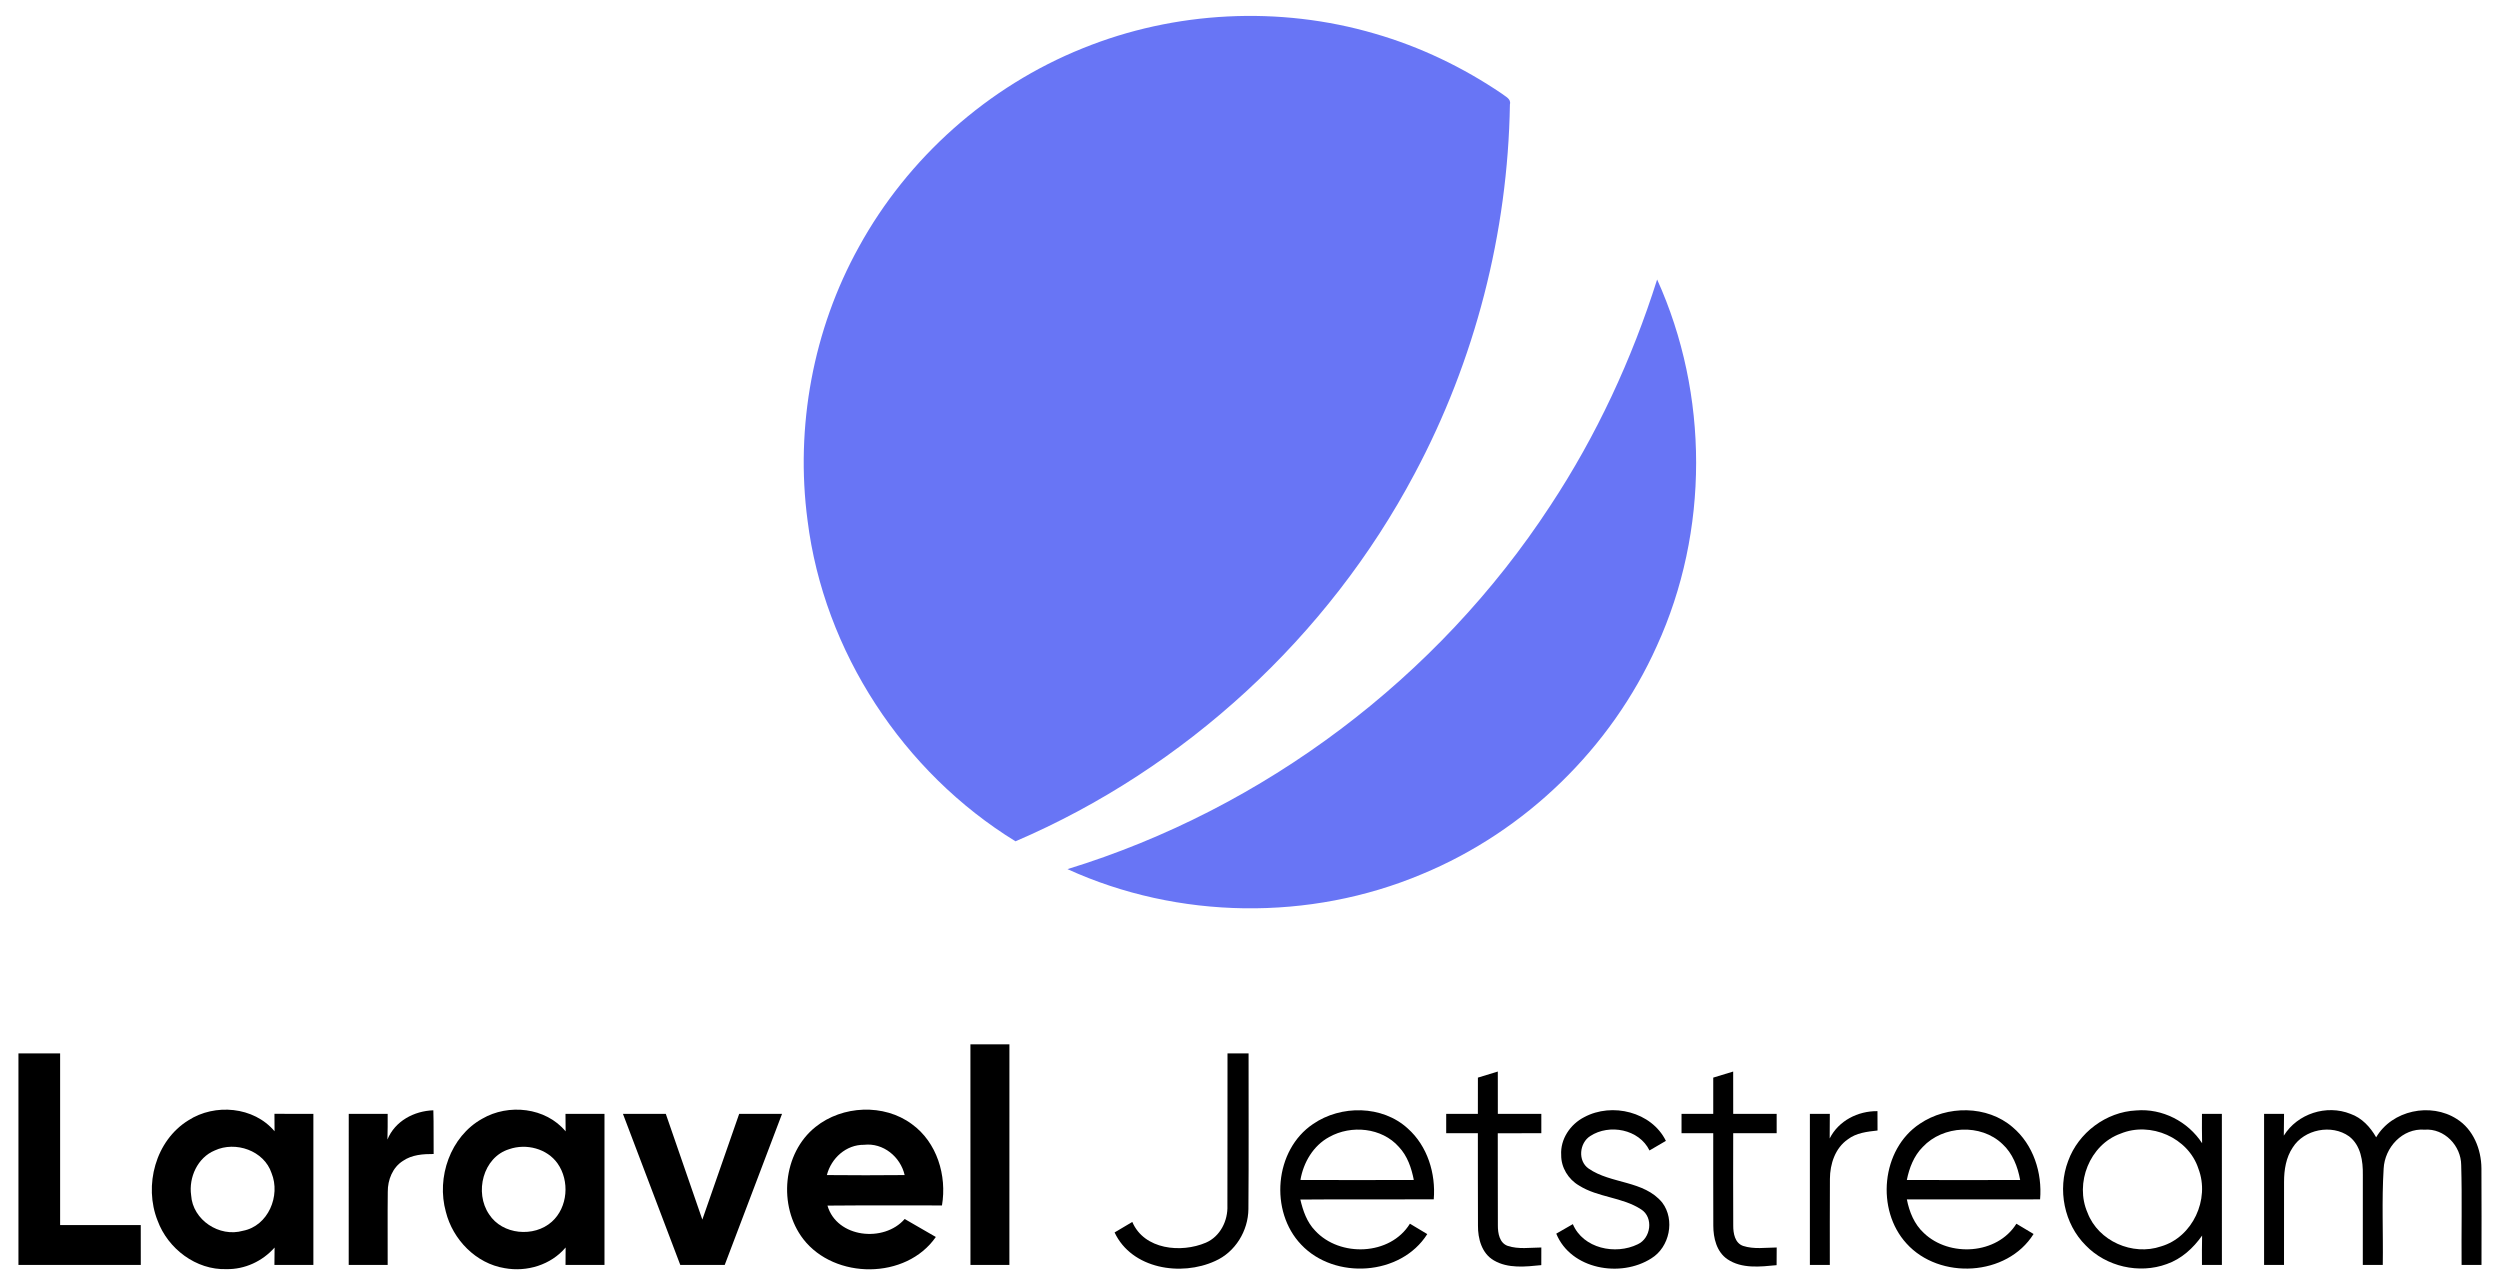
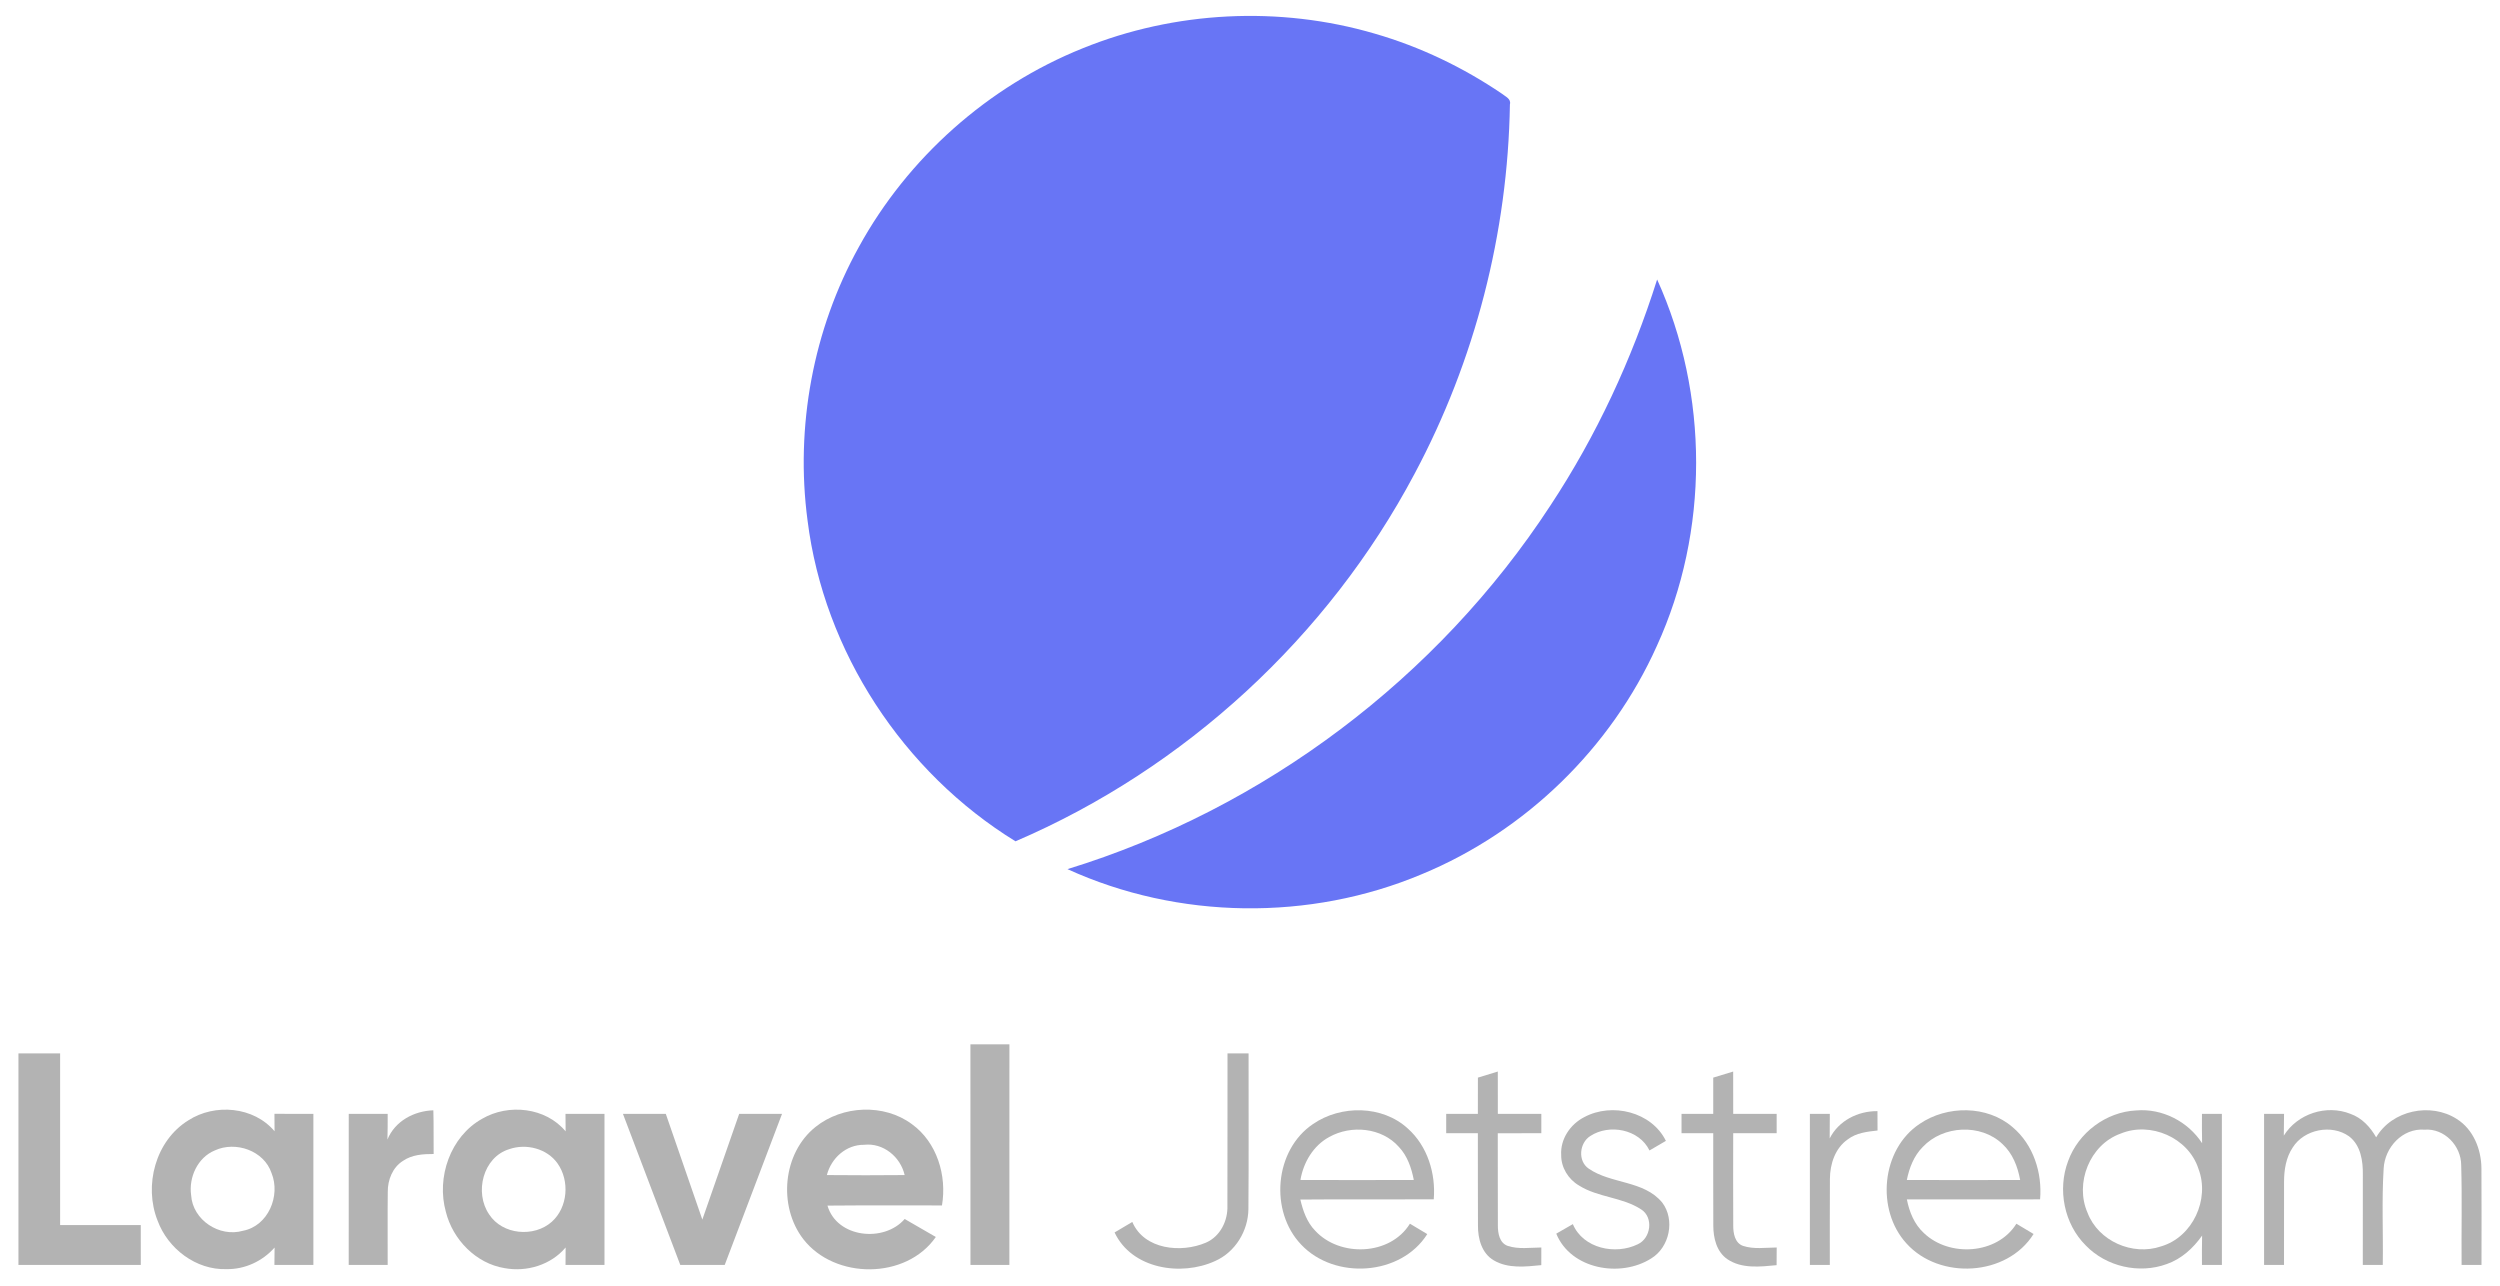
<svg xmlns="http://www.w3.org/2000/svg" id="svg55" width="745pt" height="383pt" viewBox="0 0 745 383">
-   <g id="g47">
-     <g id="#6875f5ff" fill="#6875f5">
-       <path id="path17" d="M322.626 14.4c27.44-11.14 58.63-12.7 87.04-4.38 13.51 3.9 26.34 10.05 37.97 17.95.98.82 2.74 1.48 2.32 3.13-.61 38.27-10.39 76.36-28.44 110.13-25.74 48.54-68.4 87.82-118.9 109.48-33.48-20.6-57.1-56.56-61.97-95.64-3.69-27.86 1.65-56.86 15.28-81.45 14.58-26.6 38.55-47.91 66.7-59.22z" />
-       <path id="path19" d="M462.006 150.67c13.73-20.81 24.32-43.62 31.82-67.38 15.48 34.22 15.54 75.03-.09 109.21-13.63 30.41-39.17 55.23-69.96 67.98-33.42 14.08-72.67 13.59-105.67-1.48 58.6-17.99 110.38-57.01 143.9-108.33z" />
-     </g>
-     <g id="#000000ff">
-       <path id="path22" d="M289.186 311.22h11.62c-.01 21.91 0 43.83-.01 65.74-3.87-.01-7.74-.01-11.6 0-.01-21.91 0-43.83-.01-65.74z" />
-       <path id="path24" d="M5.496 313.92h12.42v51.15h24.03c0 3.96 0 7.92.01 11.88-12.15.02-24.31 0-36.46.01z" />
-       <path id="path26" d="M365.766 359.22c.05-15.1 0-30.2.03-45.3h6.28c-.02 15.45.08 30.91-.05 46.37-.06 6.5-3.91 12.84-9.91 15.49-10.13 4.66-24.85 2.39-29.97-8.51 1.76-1.04 3.52-2.09 5.28-3.13 3.54 8.27 14.55 9.33 21.94 6.17 4.28-1.86 6.59-6.56 6.4-11.09z" />
-       <path id="path28" d="M510.546 321.13c1.98-.6 3.95-1.21 5.94-1.81 0 4.2 0 8.41.01 12.61 4.31-.01 8.63 0 12.95 0-.01 1.92-.01 3.84 0 5.77h-12.95c0 9.18-.05 18.37.01 27.56-.01 2.26.48 5.16 2.93 6.02 3.22 1.05 6.69.5 10.02.47-.02 1.75-.02 3.51-.03 5.27-4.88.47-10.39 1.13-14.68-1.79-3.21-2.2-4.18-6.32-4.18-9.98-.06-9.18 0-18.37-.02-27.55-3.16 0-6.31-.01-9.45 0-.01-1.93-.01-3.85 0-5.77h9.45c-.01-3.6 0-7.2 0-10.8z" />
-       <path id="path30" d="M440.416 321.13c1.97-.6 3.94-1.21 5.93-1.81 0 4.2 0 8.41.01 12.61 4.31-.01 8.63 0 12.96 0-.01 1.92-.01 3.84 0 5.76-4.33.01-8.66-.01-12.98.03.05 9.17-.03 18.34.03 27.51-.01 2.26.47 5.17 2.92 6.04 3.23 1.07 6.7.51 10.03.48-.02 1.75-.01 3.5-.01 5.26-4.7.47-9.9 1.08-14.15-1.42-3.58-2.06-4.76-6.47-4.72-10.34-.07-9.19.01-18.37-.03-27.56-3.15.01-6.3.01-9.44.01-.01-1.93-.01-3.85 0-5.77h9.44c0-3.6.01-7.2.01-10.8z" />
-       <path id="path32" d="M56.136 333.86c7.89-5.1 19.5-4.11 25.68 3.26-.03-1.75-.03-3.47-.03-5.2 3.87.01 7.74.01 11.6.01 0 15.01.01 30.02 0 45.03-3.87-.01-7.74-.01-11.61 0 0-1.74.01-3.47.05-5.19-3.6 4.08-8.87 6.53-14.34 6.43-9.06.3-17.44-6.07-20.52-14.44-4.18-10.47-.63-23.87 9.17-29.9m7.85 8.98c-5.1 2.12-7.78 8.01-7.03 13.33.46 7.4 8.42 12.62 15.45 10.6 7.51-1.43 11.28-10.43 8.51-17.2-2.24-6.7-10.72-9.62-16.93-6.73z" />
-       <path id="path34" d="M115.456 339.58c2.24-5.5 7.93-8.52 13.68-8.71.14 4.34.03 8.68.09 13.02-3.15-.01-6.47.21-9.14 2.05-3.1 1.94-4.56 5.68-4.53 9.22-.09 7.27 0 14.53-.03 21.8h-11.61c.01-15.01-.01-30.02.01-45.03h11.6c.01 2.55.01 5.1-.07 7.65z" />
-       <path id="path36" d="M143.686 333.39c7.83-4.57 18.94-3.4 24.87 3.76-.02-1.75-.03-3.49-.04-5.22h11.62c.01 15.01 0 30.02 0 45.03-3.87-.01-7.74-.01-11.61 0 0-1.74 0-3.48.03-5.21-4.38 5.2-11.56 7.37-18.16 6.16-8.55-1.38-15.46-8.5-17.53-16.78-2.86-10.26 1.32-22.46 10.82-27.74m8.06 9.06c-7.85 2.4-10.43 12.97-5.98 19.44 3.94 6.09 13.37 6.94 18.68 2.19 4.79-4.29 5.36-12.2 1.71-17.37-3.14-4.46-9.37-6.02-14.41-4.26z" />
-       <path id="path38" d="M243.046 335.81c7.99-6.41 20.38-6.98 28.68-.83 7.49 5.4 10.5 15.35 8.98 24.24-11.37.03-22.75-.06-34.12.05 2.79 9.63 16.84 11.11 23.01 3.99 3.1 1.77 6.19 3.56 9.28 5.36-8.84 12.75-30.13 12.73-39.5.63-7.56-9.82-6.15-25.63 3.67-33.44m3.36 14.36c7.72.08 15.45.07 23.18 0-1.25-5.45-6.39-9.68-12.1-9.02-5.35-.06-9.79 3.99-11.08 9.02z" />
-       <path id="path40" d="M391.286 334.96c8.31-5.72 20.64-5.63 28.23 1.33 5.88 5.23 8.38 13.41 7.74 21.12-13.25.05-26.5-.06-39.75.06.78 3.34 1.95 6.74 4.4 9.26 7.34 7.99 22.4 7.47 28.25-2.07 1.72 1.03 3.44 2.06 5.17 3.1-7.89 12.47-27.62 13.69-37.57 3.14-9.49-9.92-8-28.19 3.53-35.94m4.83 3.86c-4.76 2.57-7.69 7.58-8.59 12.81 11.26.04 22.52.04 33.79 0-.7-3.57-1.9-7.16-4.45-9.85-5.07-5.76-14.21-6.62-20.75-2.96z" />
-       <path id="path42" d="M472.116 332.9c8.26-4.43 20.06-1.59 24.32 7.08-1.63.95-3.26 1.91-4.89 2.86-3.07-6.35-11.98-8.01-17.65-4.3-3.25 2.05-3.78 7.43-.48 9.7 6.68 4.63 16.47 3.48 21.93 10.13 3.88 5.13 2.2 13.29-3.26 16.63-9.12 5.84-23.97 3.3-28.32-7.37 1.65-.94 3.3-1.88 4.94-2.84 3.07 7.27 12.7 9.26 19.35 6 3.9-1.78 4.77-7.94 1.05-10.36-5.63-3.71-12.89-3.55-18.58-7.16-3.17-1.85-5.33-5.35-5.29-9.06-.3-4.76 2.73-9.2 6.88-11.31z" />
-       <path id="path44" d="M539.346 331.93c1.97 0 3.95-.01 5.94 0 0 2.44 0 4.88-.04 7.33 2.68-5.31 8.41-8.2 14.24-8.14 0 1.92.01 3.84.02 5.77-3.07.34-6.32.69-8.85 2.63-3.78 2.6-5.32 7.36-5.34 11.78-.08 8.55 0 17.1-.03 25.66-1.98-.01-3.97-.01-5.94 0z" />
-       <path id="path46" d="M572.076 334.9c8.15-5.54 20.1-5.56 27.69 1 6.18 5.2 8.86 13.61 8.18 21.51-13.23.02-26.47-.01-39.7.02.73 3.71 2.21 7.39 5.05 10 7.57 7.28 21.86 6.44 27.59-2.76 1.7 1.02 3.41 2.04 5.12 3.06-7.92 12.66-28.03 13.73-37.86 2.84-9.18-10.02-7.54-28.05 3.93-35.67m.92 6.88c-2.66 2.65-4.03 6.24-4.76 9.86 11.26.02 22.51.03 33.77 0-.72-3.98-2.25-7.95-5.29-10.73-6.41-6.14-17.7-5.55-23.72.87z" />
-       <path id="path48" d="M616.306 345.98c3.04-8.43 11.32-14.65 20.29-15.07 7.74-.66 15.42 3.28 19.63 9.77-.06-2.92-.06-5.84-.04-8.75 1.96 0 3.94-.01 5.93 0 .01 15.01 0 30.02.01 45.03-1.99-.01-3.97-.01-5.94 0-.01-2.92-.03-5.84.04-8.76-2.63 3.75-6.16 6.97-10.53 8.49-8.23 3.03-18.05.76-24.13-5.54-6.48-6.42-8.48-16.7-5.26-25.17m15.62-8.16c-9.19 3.28-13.71 14.76-9.84 23.58 3.2 8.46 13.45 12.93 21.92 10.02 9.43-2.76 14.6-14.06 11.13-23.12-2.98-9.27-14.3-14.18-23.21-10.48z" />
-       <path id="path50" d="M680.576 338.42c4.07-6.56 12.73-9.35 19.89-6.48 3.37 1.19 5.89 3.92 7.63 6.98 4.74-8.09 16.25-10.46 24.03-5.46 4.93 3.09 7.3 9.05 7.34 14.7.08 9.6.01 19.2.02 28.8-1.98-.01-3.96-.01-5.93 0-.09-9.92.17-19.85-.12-29.77-.03-5.76-5-10.99-10.92-10.55-6.59-.5-11.87 5.29-12.19 11.61-.59 9.55-.11 19.14-.26 28.71-1.99-.01-3.97-.01-5.95-.01.01-8.93 0-17.86.01-26.8.07-4.12-.6-8.84-4.09-11.51-5.19-3.73-13.39-2.11-16.8 3.3-2.01 2.99-2.59 6.7-2.59 10.24-.03 8.26 0 16.52-.01 24.78-1.99-.01-3.97-.01-5.94 0v-45.03h5.95c-.02 2.16-.02 4.32-.07 6.49z" />
-       <path id="path52" d="M185.636 331.93h12.77c3.63 10.5 7.25 21.01 10.89 31.51 3.67-10.5 7.31-21.01 10.98-31.51 4.25 0 8.51-.01 12.77 0-5.69 15.01-11.4 30.01-17.08 45.02-4.42.01-8.83.01-13.24.01-5.69-15.02-11.41-30.02-17.09-45.03z" />
-     </g>
+   <g id="#6875f5ff" fill="#6875f5">
+     <path id="path17" d="M322.626 14.4c27.44-11.14 58.63-12.7 87.04-4.38 13.51 3.9 26.34 10.05 37.97 17.95.98.82 2.74 1.48 2.32 3.13-.61 38.27-10.39 76.36-28.44 110.13-25.74 48.54-68.4 87.82-118.9 109.48-33.48-20.6-57.1-56.56-61.97-95.64-3.69-27.86 1.65-56.86 15.28-81.45 14.58-26.6 38.55-47.91 66.7-59.22z" />
+     <path id="path19" d="M462.006 150.67c13.73-20.81 24.32-43.62 31.82-67.38 15.48 34.22 15.54 75.03-.09 109.21-13.63 30.41-39.17 55.23-69.96 67.98-33.42 14.08-72.67 13.59-105.67-1.48 58.6-17.99 110.38-57.01 143.9-108.33z" />
+   </g>
+   <g id="#000000ff" fill="#b3b3b3">
+     <path id="path22" d="M289.186 311.22h11.62c-.01 21.91 0 43.83-.01 65.74-3.87-.01-7.74-.01-11.6 0-.01-21.91 0-43.83-.01-65.74z" />
+     <path id="path24" d="M5.496 313.92h12.42v51.15h24.03c0 3.96 0 7.92.01 11.88-12.15.02-24.31 0-36.46.01z" />
+     <path id="path26" d="M365.766 359.22c.05-15.1 0-30.2.03-45.3h6.28c-.02 15.45.08 30.91-.05 46.37-.06 6.5-3.91 12.84-9.91 15.49-10.13 4.66-24.85 2.39-29.97-8.51 1.76-1.04 3.52-2.09 5.28-3.13 3.54 8.27 14.55 9.33 21.94 6.17 4.28-1.86 6.59-6.56 6.4-11.09z" />
+     <path id="path28" d="M510.546 321.13c1.98-.6 3.95-1.21 5.94-1.81 0 4.2 0 8.41.01 12.61 4.31-.01 8.63 0 12.95 0-.01 1.92-.01 3.84 0 5.77h-12.95c0 9.18-.05 18.37.01 27.56-.01 2.26.48 5.16 2.93 6.02 3.22 1.05 6.69.5 10.02.47-.02 1.75-.02 3.51-.03 5.27-4.88.47-10.39 1.13-14.68-1.79-3.21-2.2-4.18-6.32-4.18-9.98-.06-9.18 0-18.37-.02-27.55-3.16 0-6.31-.01-9.45 0-.01-1.93-.01-3.85 0-5.77h9.45c-.01-3.6 0-7.2 0-10.8z" />
+     <path id="path30" d="M440.416 321.13c1.97-.6 3.94-1.21 5.93-1.81 0 4.2 0 8.41.01 12.61 4.31-.01 8.63 0 12.96 0-.01 1.92-.01 3.84 0 5.76-4.33.01-8.66-.01-12.98.03.05 9.17-.03 18.34.03 27.51-.01 2.26.47 5.17 2.92 6.04 3.23 1.07 6.7.51 10.03.48-.02 1.75-.01 3.5-.01 5.26-4.7.47-9.9 1.08-14.15-1.42-3.58-2.06-4.76-6.47-4.72-10.34-.07-9.19.01-18.37-.03-27.56-3.15.01-6.3.01-9.44.01-.01-1.93-.01-3.85 0-5.77h9.44c0-3.6.01-7.2.01-10.8z" />
+     <path id="path32" d="M56.136 333.86c7.89-5.1 19.5-4.11 25.68 3.26-.03-1.75-.03-3.47-.03-5.2 3.87.01 7.74.01 11.6.01 0 15.01.01 30.02 0 45.03-3.87-.01-7.74-.01-11.61 0 0-1.74.01-3.47.05-5.19-3.6 4.08-8.87 6.53-14.34 6.43-9.06.3-17.44-6.07-20.52-14.44-4.18-10.47-.63-23.87 9.17-29.9m7.85 8.98c-5.1 2.12-7.78 8.01-7.03 13.33.46 7.4 8.42 12.62 15.45 10.6 7.51-1.43 11.28-10.43 8.51-17.2-2.24-6.7-10.72-9.62-16.93-6.73z" />
+     <path id="path34" d="M115.456 339.58c2.24-5.5 7.93-8.52 13.68-8.71.14 4.34.03 8.68.09 13.02-3.15-.01-6.47.21-9.14 2.05-3.1 1.94-4.56 5.68-4.53 9.22-.09 7.27 0 14.53-.03 21.8h-11.61c.01-15.01-.01-30.02.01-45.03h11.6c.01 2.55.01 5.1-.07 7.65z" />
+     <path id="path36" d="M143.686 333.39c7.83-4.57 18.94-3.4 24.87 3.76-.02-1.75-.03-3.49-.04-5.22h11.62c.01 15.01 0 30.02 0 45.03-3.87-.01-7.74-.01-11.61 0 0-1.74 0-3.48.03-5.21-4.38 5.2-11.56 7.37-18.16 6.16-8.55-1.38-15.46-8.5-17.53-16.78-2.86-10.26 1.32-22.46 10.82-27.74m8.06 9.06c-7.85 2.4-10.43 12.97-5.98 19.44 3.94 6.09 13.37 6.94 18.68 2.19 4.79-4.29 5.36-12.2 1.71-17.37-3.14-4.46-9.37-6.02-14.41-4.26z" />
+     <path id="path38" d="M243.046 335.81c7.99-6.41 20.38-6.98 28.68-.83 7.49 5.4 10.5 15.35 8.98 24.24-11.37.03-22.75-.06-34.12.05 2.79 9.63 16.84 11.11 23.01 3.99 3.1 1.77 6.19 3.56 9.28 5.36-8.84 12.75-30.13 12.73-39.5.63-7.56-9.82-6.15-25.63 3.67-33.44m3.36 14.36c7.72.08 15.45.07 23.18 0-1.25-5.45-6.39-9.68-12.1-9.02-5.35-.06-9.79 3.99-11.08 9.02z" />
+     <path id="path40" d="M391.286 334.96c8.31-5.72 20.64-5.63 28.23 1.33 5.88 5.23 8.38 13.41 7.74 21.12-13.25.05-26.5-.06-39.75.06.78 3.34 1.95 6.74 4.4 9.26 7.34 7.99 22.4 7.47 28.25-2.07 1.72 1.03 3.44 2.06 5.17 3.1-7.89 12.47-27.62 13.69-37.57 3.14-9.49-9.92-8-28.19 3.53-35.94m4.83 3.86c-4.76 2.57-7.69 7.58-8.59 12.81 11.26.04 22.52.04 33.79 0-.7-3.57-1.9-7.16-4.45-9.85-5.07-5.76-14.21-6.62-20.75-2.96z" />
+     <path id="path42" d="M472.116 332.9c8.26-4.43 20.06-1.59 24.32 7.08-1.63.95-3.26 1.91-4.89 2.86-3.07-6.35-11.98-8.01-17.65-4.3-3.25 2.05-3.78 7.43-.48 9.7 6.68 4.63 16.47 3.48 21.93 10.13 3.88 5.13 2.2 13.29-3.26 16.63-9.12 5.84-23.97 3.3-28.32-7.37 1.65-.94 3.3-1.88 4.94-2.84 3.07 7.27 12.7 9.26 19.35 6 3.9-1.78 4.77-7.94 1.05-10.36-5.63-3.71-12.89-3.55-18.58-7.16-3.17-1.85-5.33-5.35-5.29-9.06-.3-4.76 2.73-9.2 6.88-11.31z" />
+     <path id="path44" d="M539.346 331.93c1.97 0 3.95-.01 5.94 0 0 2.44 0 4.88-.04 7.33 2.68-5.31 8.41-8.2 14.24-8.14 0 1.92.01 3.84.02 5.77-3.07.34-6.32.69-8.85 2.63-3.78 2.6-5.32 7.36-5.34 11.78-.08 8.55 0 17.1-.03 25.66-1.98-.01-3.97-.01-5.94 0z" />
+     <path id="path46" d="M572.076 334.9c8.15-5.54 20.1-5.56 27.69 1 6.18 5.2 8.86 13.61 8.18 21.51-13.23.02-26.47-.01-39.7.02.73 3.71 2.21 7.39 5.05 10 7.57 7.28 21.86 6.44 27.59-2.76 1.7 1.02 3.41 2.04 5.12 3.06-7.92 12.66-28.03 13.73-37.86 2.84-9.18-10.02-7.54-28.05 3.93-35.67m.92 6.88c-2.66 2.65-4.03 6.24-4.76 9.86 11.26.02 22.51.03 33.77 0-.72-3.98-2.25-7.95-5.29-10.73-6.41-6.14-17.7-5.55-23.72.87z" />
+     <path id="path48" d="M616.306 345.98c3.04-8.43 11.32-14.65 20.29-15.07 7.74-.66 15.42 3.28 19.63 9.77-.06-2.92-.06-5.84-.04-8.75 1.96 0 3.94-.01 5.93 0 .01 15.01 0 30.02.01 45.03-1.99-.01-3.97-.01-5.94 0-.01-2.92-.03-5.84.04-8.76-2.63 3.75-6.16 6.97-10.53 8.49-8.23 3.03-18.05.76-24.13-5.54-6.48-6.42-8.48-16.7-5.26-25.17m15.62-8.16c-9.19 3.28-13.71 14.76-9.84 23.58 3.2 8.46 13.45 12.93 21.92 10.02 9.43-2.76 14.6-14.06 11.13-23.12-2.98-9.27-14.3-14.18-23.21-10.48z" />
+     <path id="path50" d="M680.576 338.42c4.07-6.56 12.73-9.35 19.89-6.48 3.37 1.19 5.89 3.92 7.63 6.98 4.74-8.09 16.25-10.46 24.03-5.46 4.93 3.09 7.3 9.05 7.34 14.7.08 9.6.01 19.2.02 28.8-1.98-.01-3.96-.01-5.93 0-.09-9.92.17-19.85-.12-29.77-.03-5.76-5-10.99-10.92-10.55-6.59-.5-11.87 5.29-12.19 11.61-.59 9.55-.11 19.14-.26 28.71-1.99-.01-3.97-.01-5.95-.01.01-8.93 0-17.86.01-26.8.07-4.12-.6-8.84-4.09-11.51-5.19-3.73-13.39-2.11-16.8 3.3-2.01 2.99-2.59 6.7-2.59 10.24-.03 8.26 0 16.52-.01 24.78-1.99-.01-3.97-.01-5.94 0v-45.03h5.95c-.02 2.16-.02 4.32-.07 6.49z" />
+     <path id="path52" d="M185.636 331.93h12.77c3.63 10.5 7.25 21.01 10.89 31.51 3.67-10.5 7.31-21.01 10.98-31.51 4.25 0 8.51-.01 12.77 0-5.69 15.01-11.4 30.01-17.08 45.02-4.42.01-8.83.01-13.24.01-5.69-15.02-11.41-30.02-17.09-45.03z" />
  </g>
</svg>
